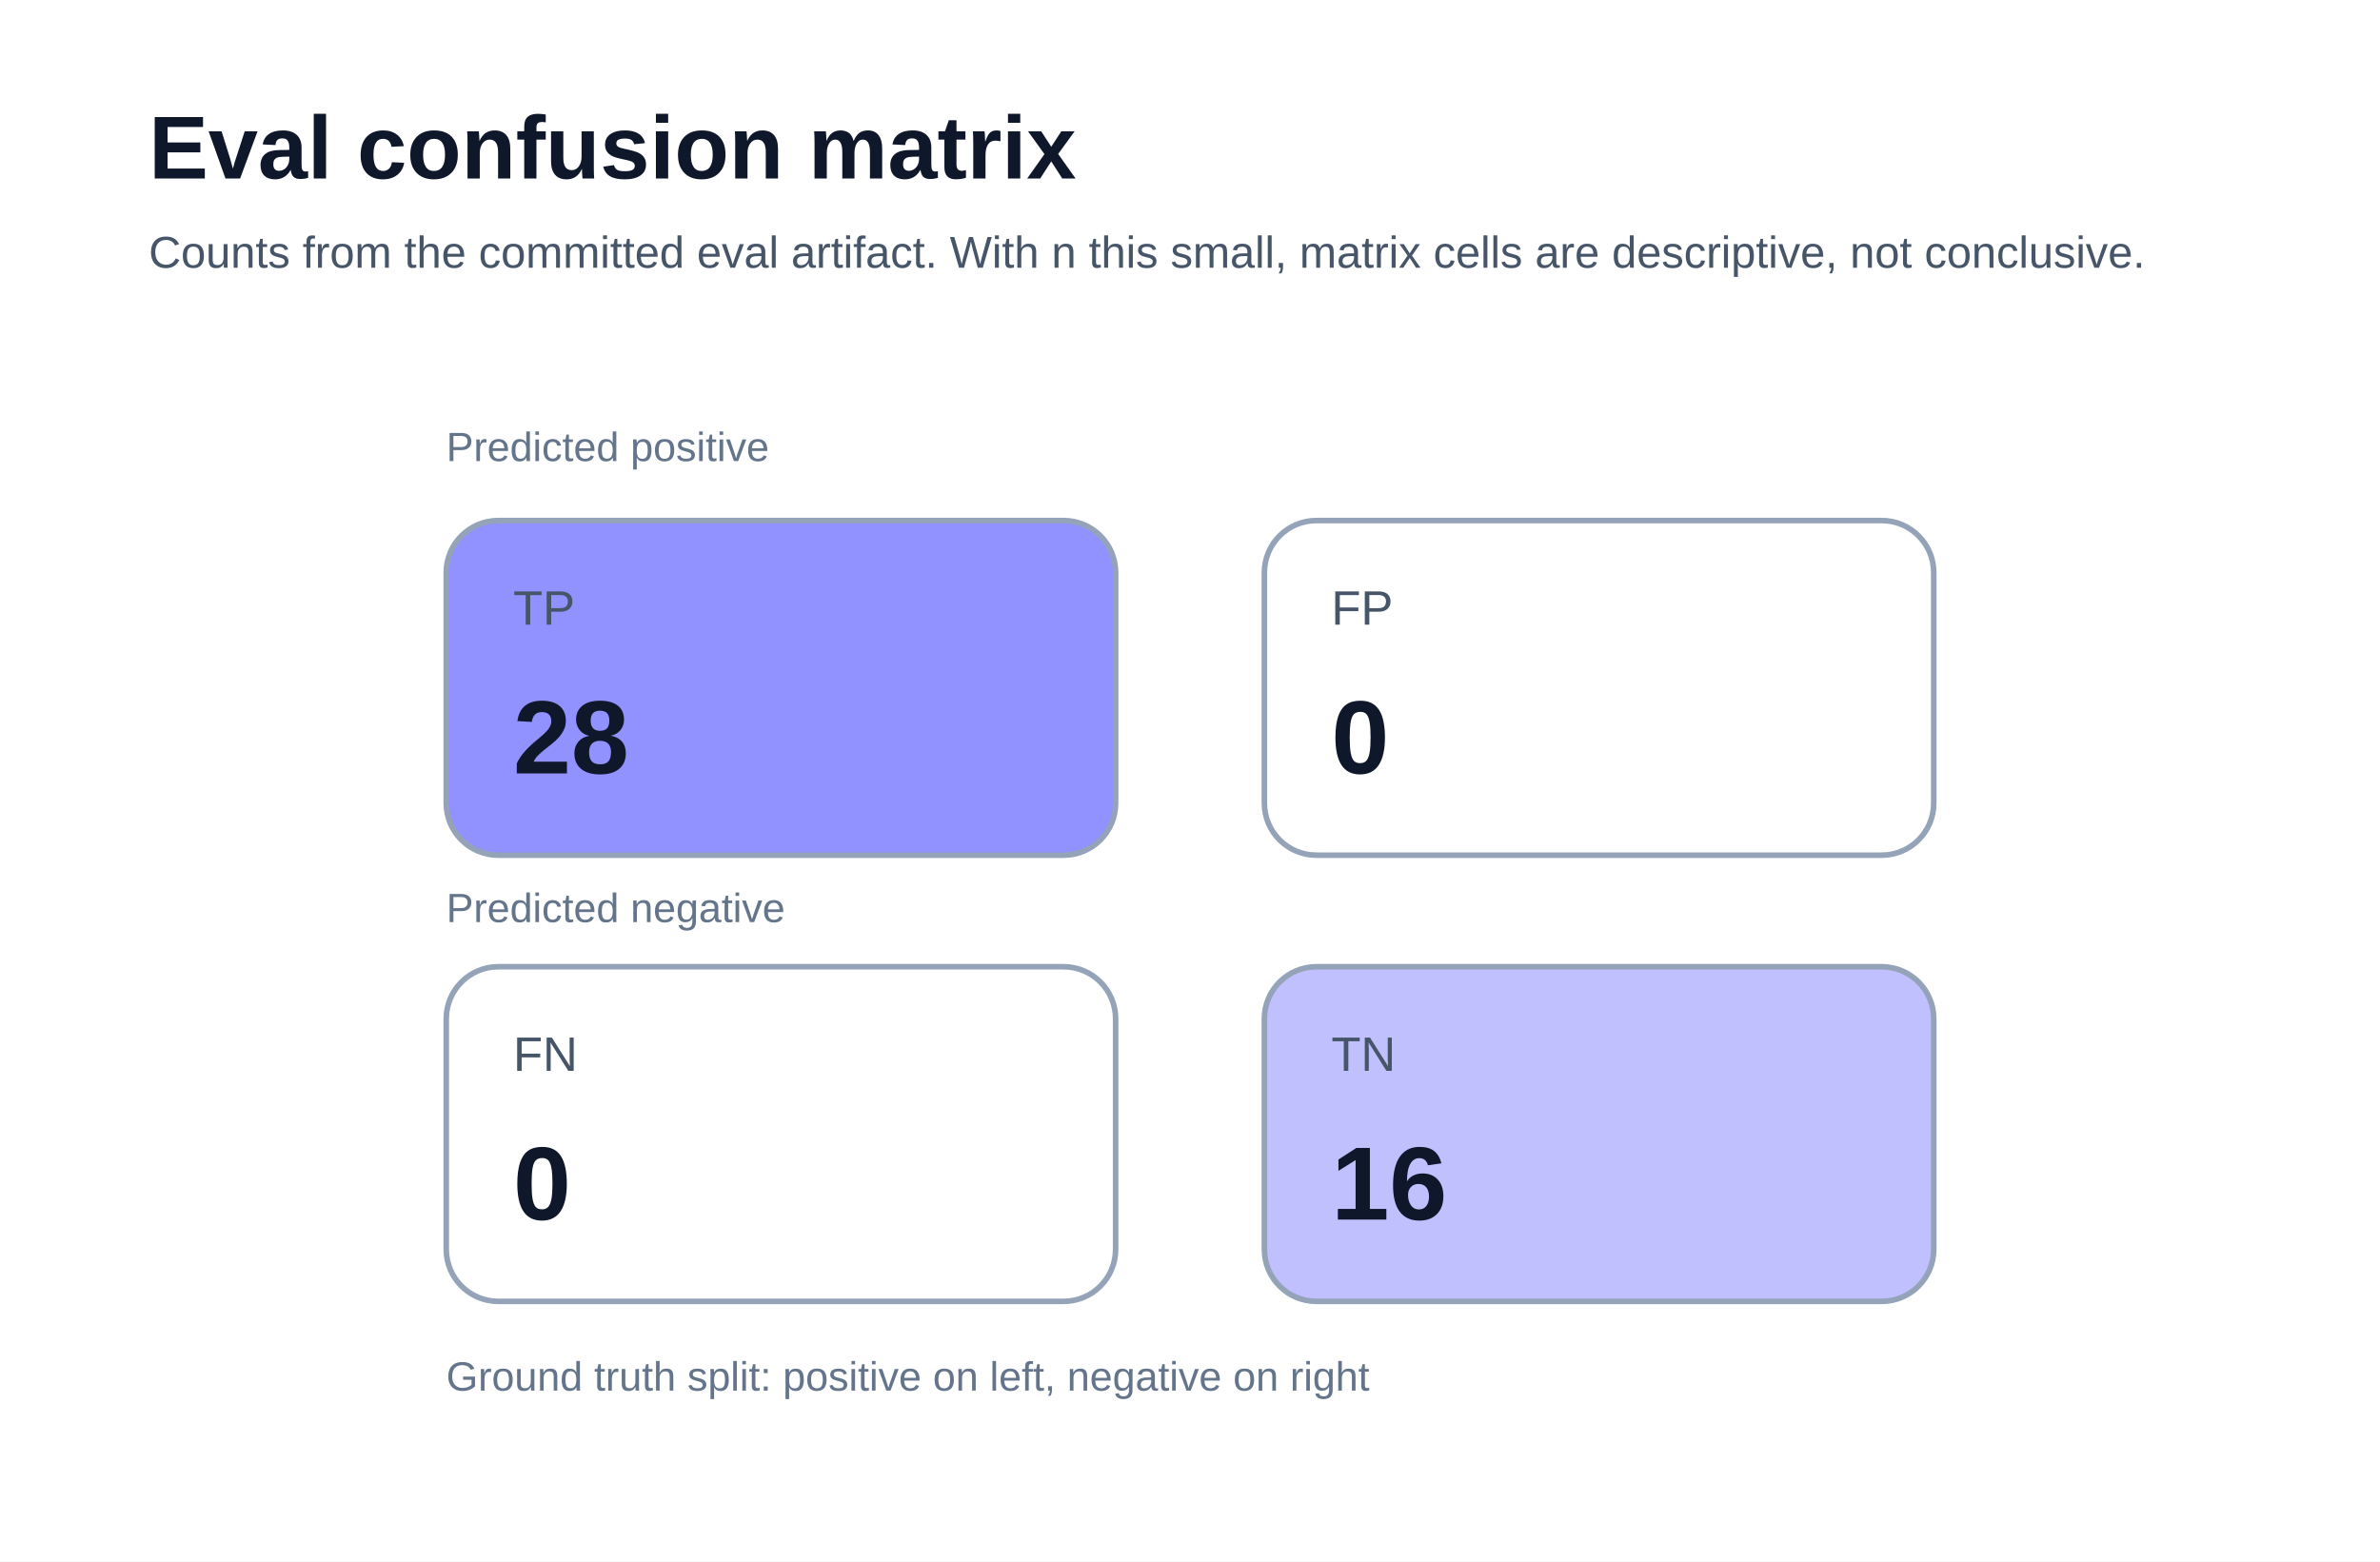
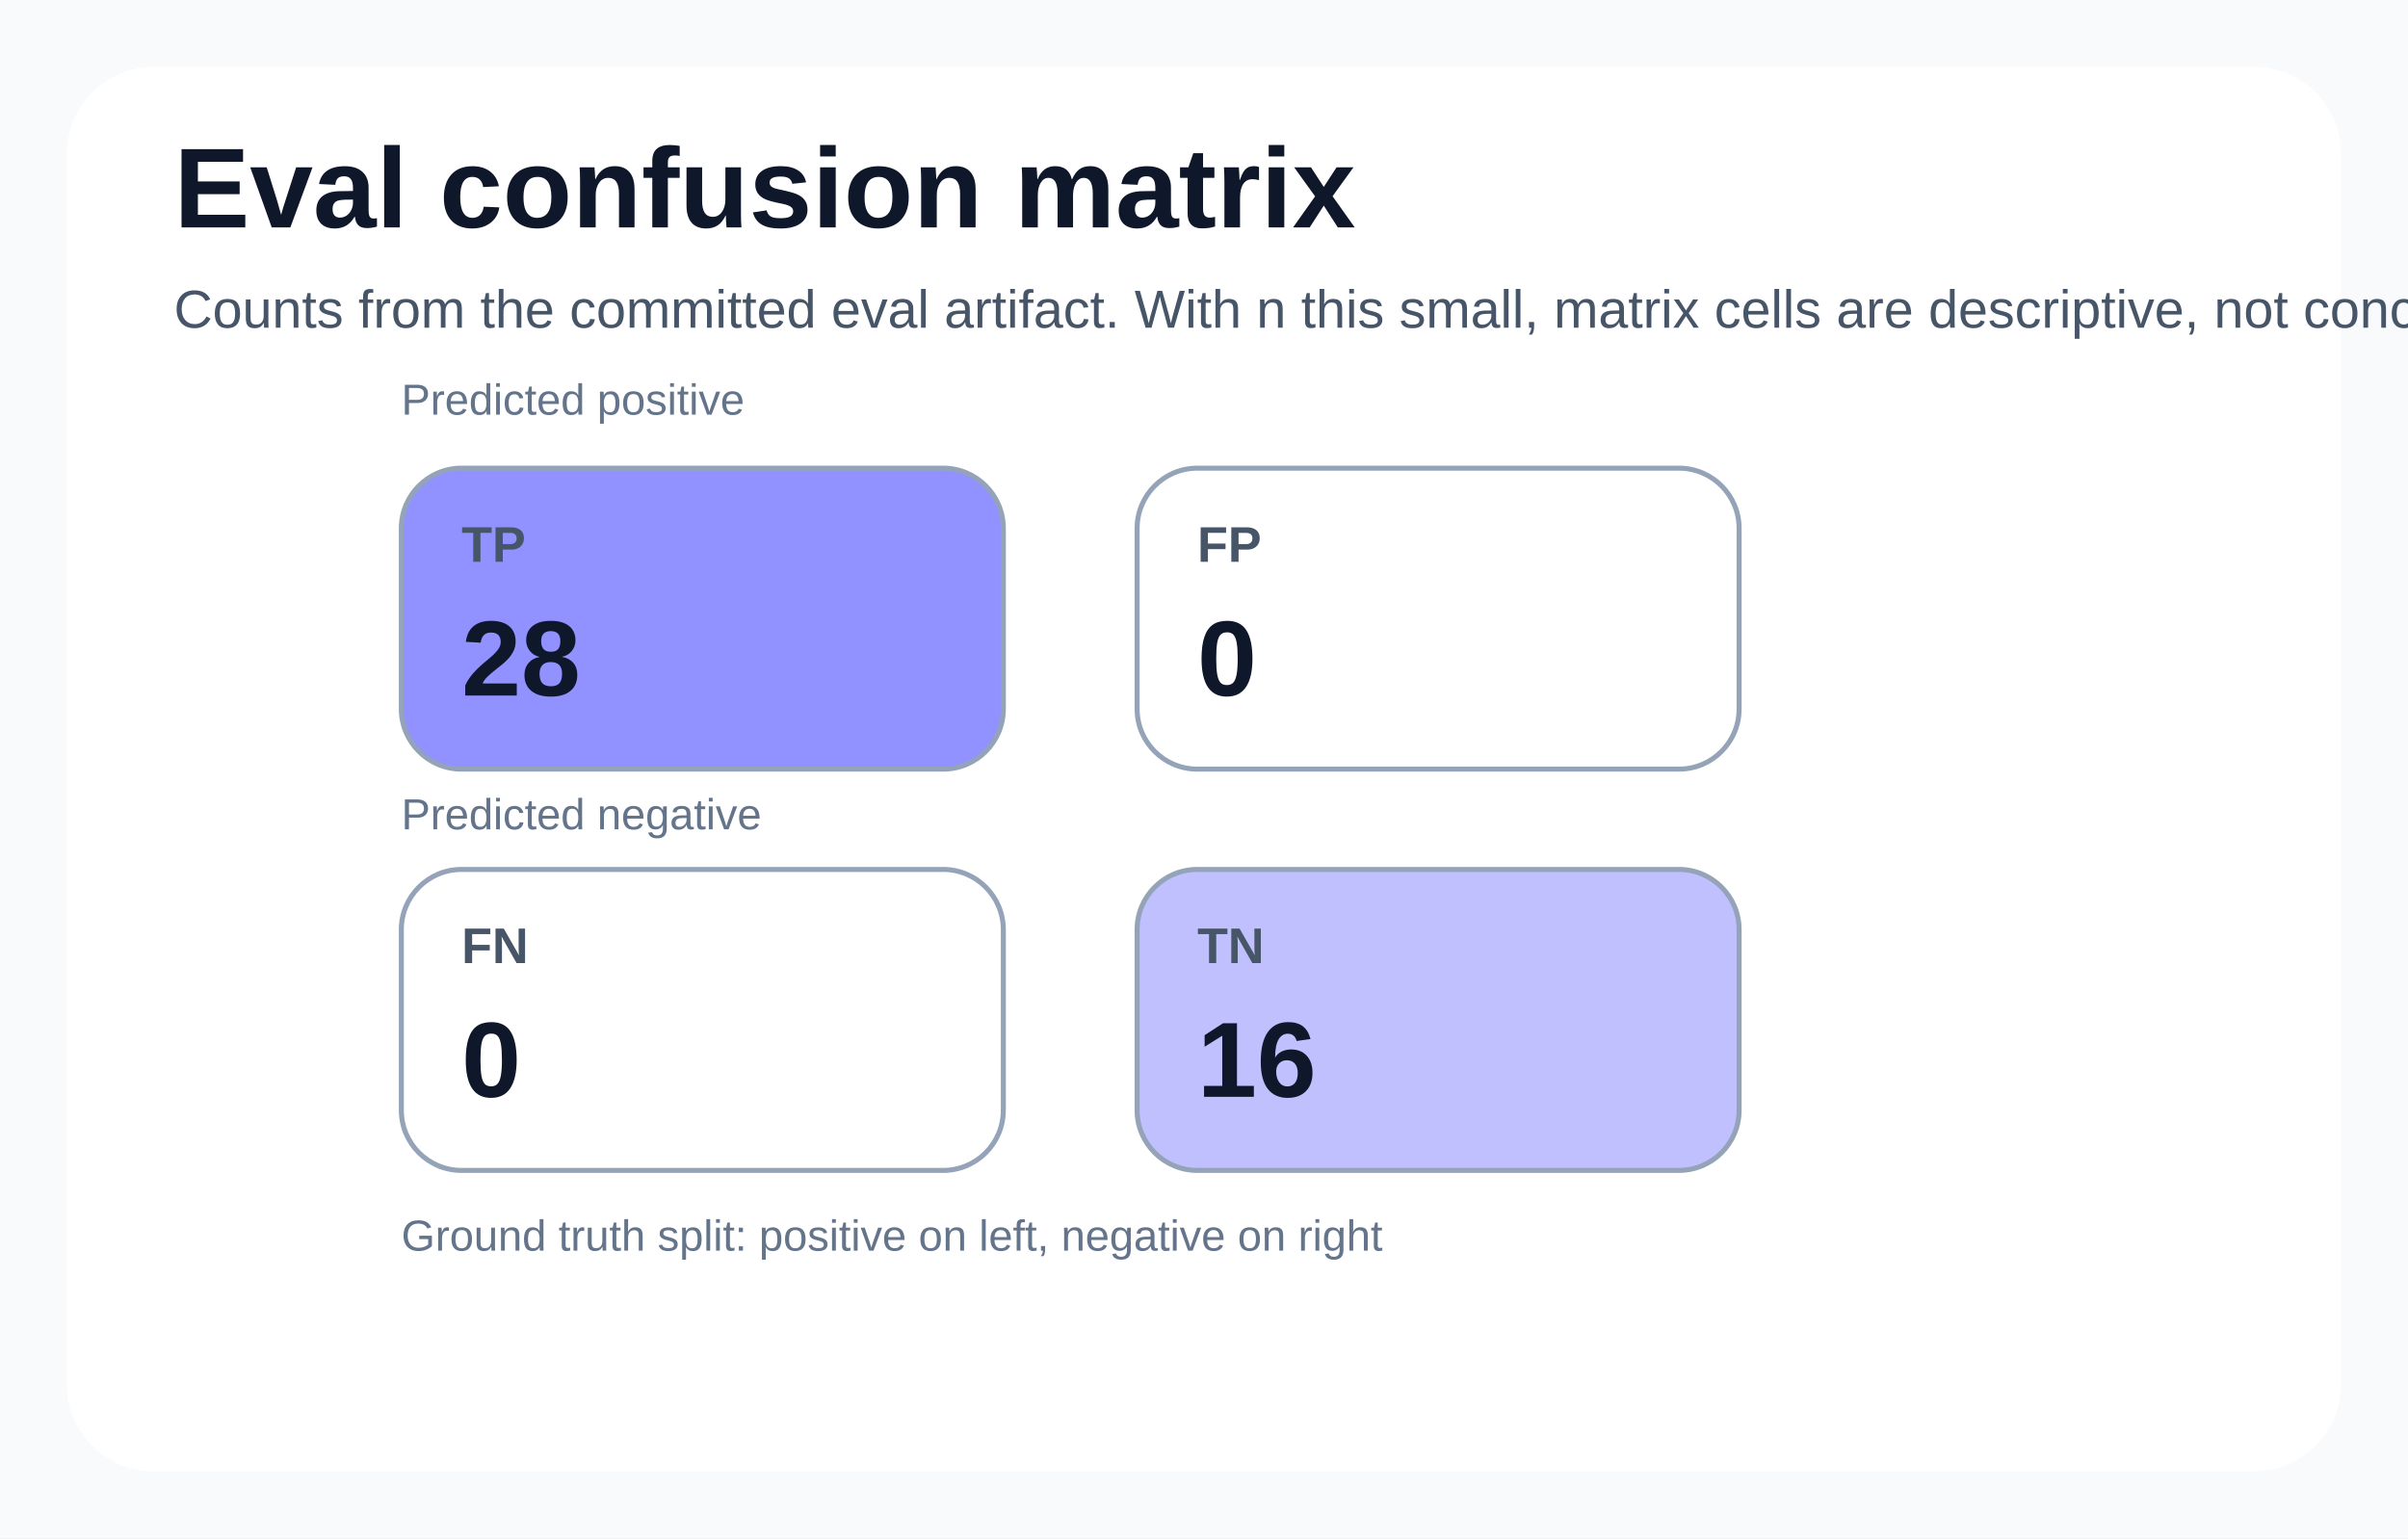
- <svg xmlns="http://www.w3.org/2000/svg" width="640" height="420" viewBox="0 0 640 420" role="img">
+ <svg xmlns="http://www.w3.org/2000/svg" width="720" height="460" viewBox="0 0 720 460" role="img">
  <style>
text { font-family: 'Segoe UI', Arial, sans-serif; fill: #0f172a; }
- .title { font-size: 24px; font-weight: 700; }
- .subtitle { font-size: 12px; fill: #475569; }
- .card { fill: #f8fafc; stroke: #cbd5e1; stroke-width: 1.5; rx: 14; }
- .accent { fill: #eff6ff; stroke: #93c5fd; stroke-width: 1.5; rx: 14; }
- .warn { fill: #fff7ed; stroke: #fdba74; stroke-width: 1.5; rx: 14; }
- .label { font-size: 13px; fill: #475569; }
- .value { font-size: 28px; font-weight: 700; }
- .small { font-size: 11px; fill: #64748b; }
- .axis { stroke: #94a3b8; stroke-width: 1; }
+ .title { font-size: 34px; font-weight: 700; }
+ .subtitle { font-size: 16px; fill: #475569; }
+ .card { fill: #ffffff; stroke: #cbd5e1; stroke-width: 1.5; rx: 20; }
+ .accent { fill: #eff6ff; stroke: #60a5fa; stroke-width: 1.5; rx: 20; }
+ .warn { fill: #fff7ed; stroke: #fb923c; stroke-width: 1.5; rx: 20; }
+ .label { font-size: 15px; font-weight: 600; fill: #475569; }
+ .value { font-size: 32px; font-weight: 700; }
+ .value-compact { font-size: 22px; font-weight: 700; }
+ .small { font-size: 13px; fill: #64748b; }
+ .axis { stroke: #94a3b8; stroke-width: 1.2; }
.grid { stroke: #e2e8f0; stroke-width: 1; }
- .legend { font-size: 12px; fill: #334155; }
- .stub { font-size: 16px; font-weight: 600; }
+ .legend { font-size: 14px; fill: #334155; }
+ .stub { font-size: 20px; font-weight: 600; }
</style>
-   <rect x="0" y="0" width="640" height="420" fill="#ffffff" />
-   <text class="title" x="40" y="48">Eval confusion matrix</text>
-   <text class="subtitle" x="40" y="72">Counts from the committed eval artifact. With n this small, matrix cells are descriptive, not conclusive.</text>
-   <rect x="120" y="140" width="180" height="90" rx="14" fill="rgb(145, 145, 255)" stroke="#94a3b8" stroke-width="1.5" />
+   <rect x="0" y="0" width="720" height="460" fill="#f8fafc" />
+   <rect x="20" y="20" width="680" height="420" fill="#ffffff" rx="26" />
+   <text class="title" x="52" y="68">Eval confusion matrix</text>
+   <text class="subtitle" x="52" y="98">Counts from the committed eval artifact. With n this small, matrix cells are descriptive, not conclusive.</text>
+   <rect x="120" y="140" width="180" height="90" rx="18" fill="rgb(145, 145, 255)" stroke="#94a3b8" stroke-width="1.5" />
  <text class="label" x="138" y="168">TP</text>
  <text class="value" x="138" y="208">28</text>
-   <rect x="340" y="140" width="180" height="90" rx="14" fill="rgb(255, 255, 255)" stroke="#94a3b8" stroke-width="1.5" />
+   <rect x="340" y="140" width="180" height="90" rx="18" fill="rgb(255, 255, 255)" stroke="#94a3b8" stroke-width="1.5" />
  <text class="label" x="358" y="168">FP</text>
  <text class="value" x="358" y="208">0</text>
-   <rect x="120" y="260" width="180" height="90" rx="14" fill="rgb(255, 255, 255)" stroke="#94a3b8" stroke-width="1.5" />
+   <rect x="120" y="260" width="180" height="90" rx="18" fill="rgb(255, 255, 255)" stroke="#94a3b8" stroke-width="1.5" />
  <text class="label" x="138" y="288">FN</text>
  <text class="value" x="138" y="328">0</text>
-   <rect x="340" y="260" width="180" height="90" rx="14" fill="rgb(192, 192, 255)" stroke="#94a3b8" stroke-width="1.5" />
+   <rect x="340" y="260" width="180" height="90" rx="18" fill="rgb(192, 192, 255)" stroke="#94a3b8" stroke-width="1.5" />
  <text class="label" x="358" y="288">TN</text>
  <text class="value" x="358" y="328">16</text>
  <text class="small" x="120" y="124">Predicted positive</text>
  <text class="small" x="120" y="248">Predicted negative</text>
  <text class="small" x="120" y="374">Ground truth split: positive on left, negative on right</text>
</svg>
